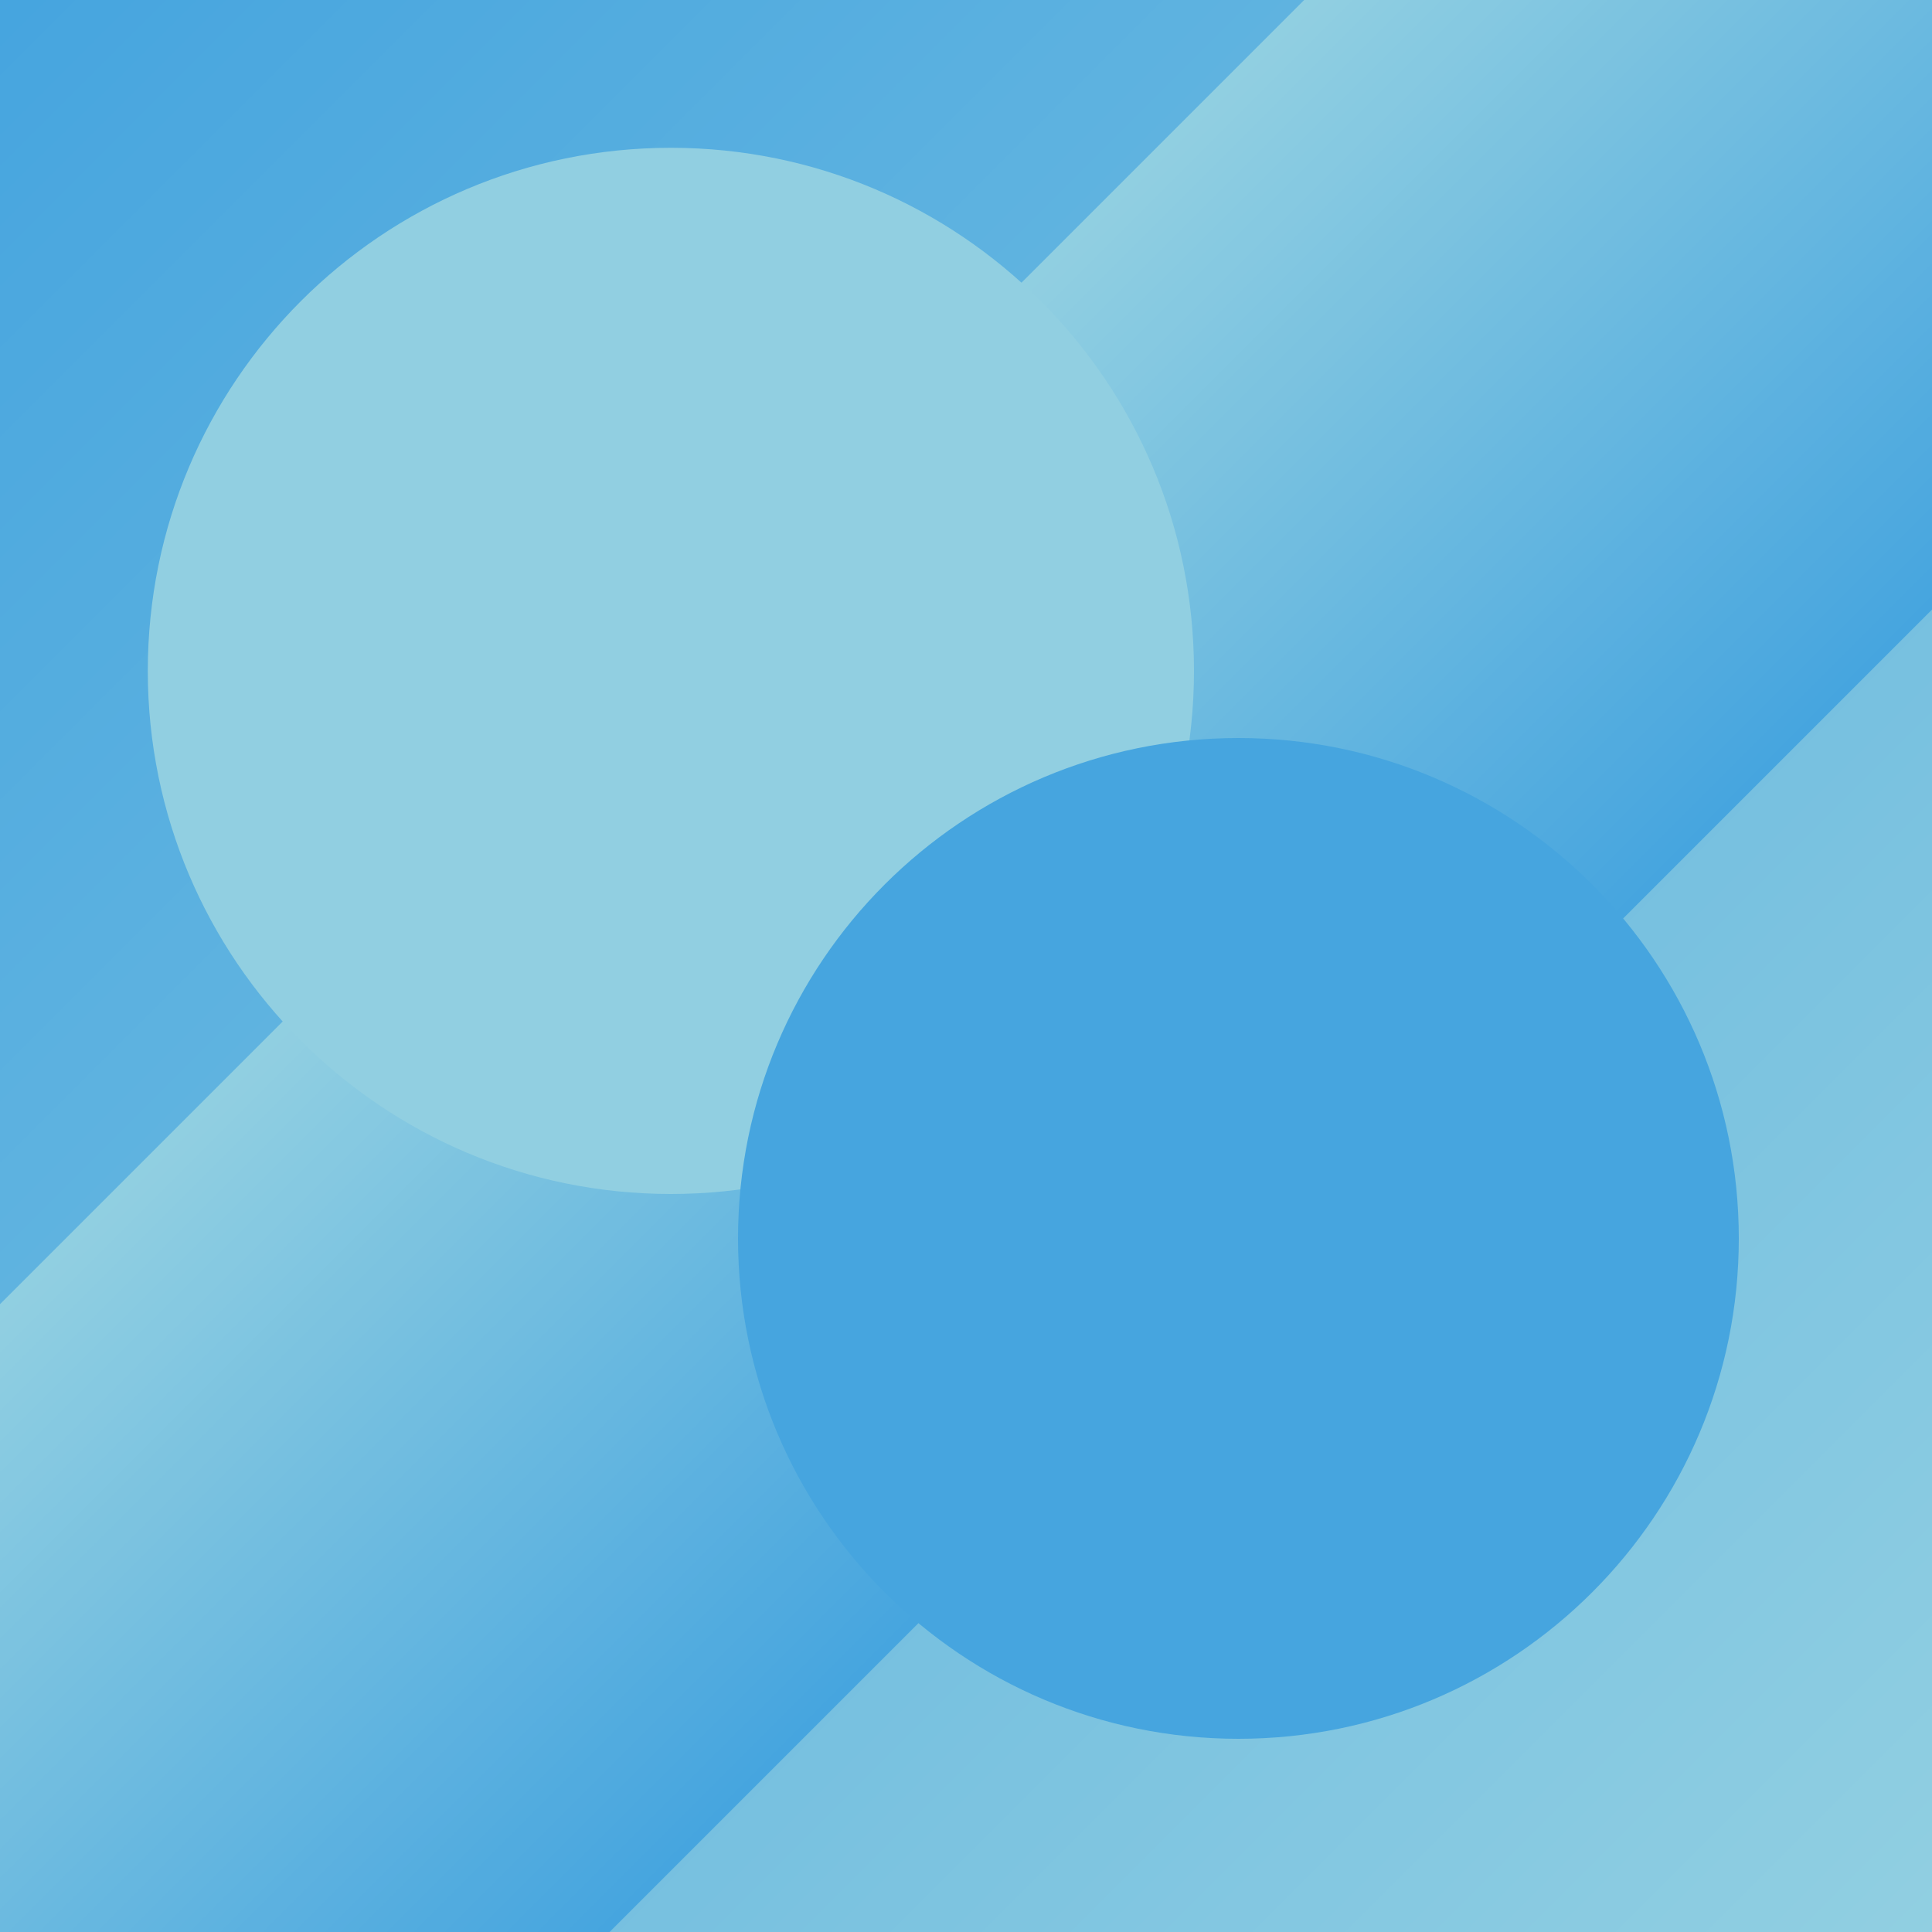
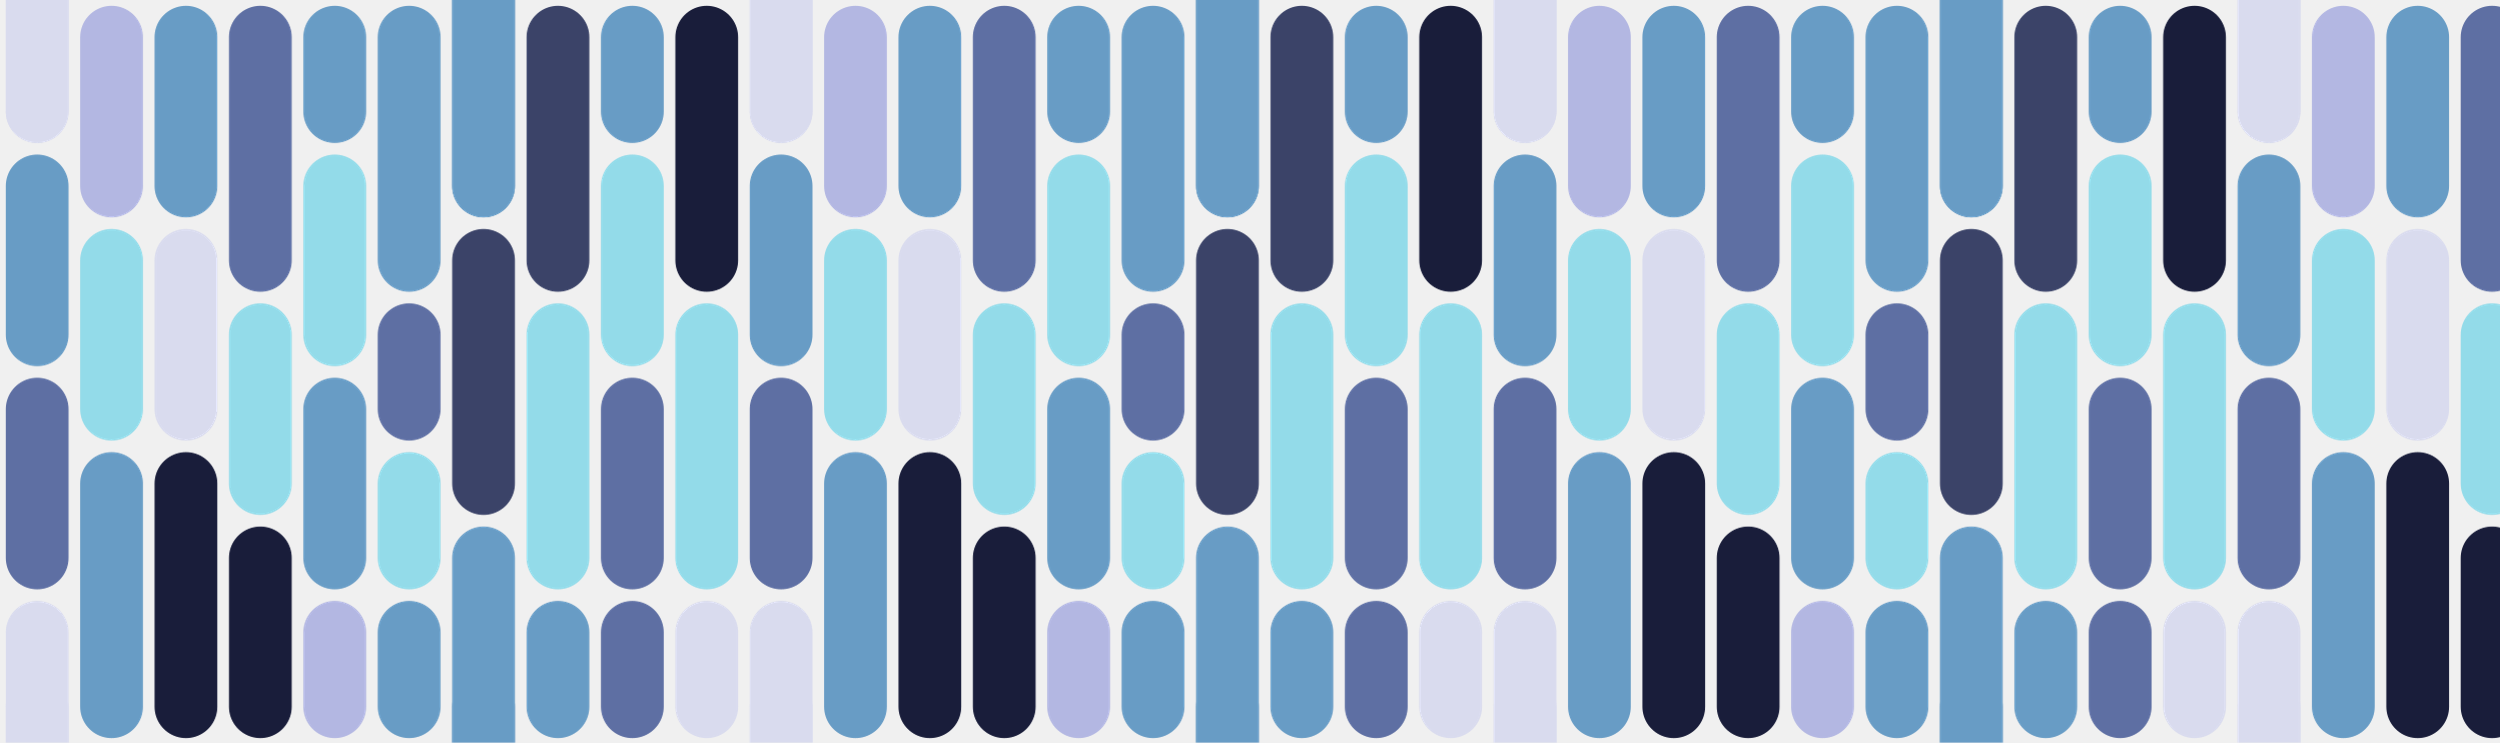
- <svg xmlns="http://www.w3.org/2000/svg" width="1000" zoomAndPan="magnify" viewBox="0 0 750 750" height="1000" preserveAspectRatio="xMidYMid meet" version="1.2">
+ <svg xmlns="http://www.w3.org/2000/svg" style="margin:auto;background:rgba(NaN, NaN, NaN, 0);display:block;z-index:1;position:relative" width="1084" height="322" preserveAspectRatio="xMidYMid" viewBox="0 0 1084 322">
  <defs>
-     <linearGradient x1="0" gradientTransform="matrix(0.75,0,0,0.75,0.00000265,0.00002)" y1="0" x2="1000" gradientUnits="userSpaceOnUse" y2="1000" id="3b56b77189">
-       <stop style="stop-color:#46a5df;stop-opacity:1;" offset="0" />
-       <stop style="stop-color:#46a5df;stop-opacity:1;" offset="0.008" />
-       <stop style="stop-color:#47a5df;stop-opacity:1;" offset="0.016" />
-       <stop style="stop-color:#48a6df;stop-opacity:1;" offset="0.023" />
-       <stop style="stop-color:#48a6df;stop-opacity:1;" offset="0.031" />
-       <stop style="stop-color:#49a6df;stop-opacity:1;" offset="0.039" />
-       <stop style="stop-color:#49a7df;stop-opacity:1;" offset="0.047" />
-       <stop style="stop-color:#4aa7df;stop-opacity:1;" offset="0.055" />
-       <stop style="stop-color:#4ba7df;stop-opacity:1;" offset="0.062" />
-       <stop style="stop-color:#4ba8df;stop-opacity:1;" offset="0.07" />
-       <stop style="stop-color:#4ca8df;stop-opacity:1;" offset="0.078" />
-       <stop style="stop-color:#4ca8df;stop-opacity:1;" offset="0.086" />
-       <stop style="stop-color:#4da9df;stop-opacity:1;" offset="0.094" />
-       <stop style="stop-color:#4da9df;stop-opacity:1;" offset="0.102" />
-       <stop style="stop-color:#4ea9df;stop-opacity:1;" offset="0.109" />
-       <stop style="stop-color:#4faadf;stop-opacity:1;" offset="0.117" />
-       <stop style="stop-color:#4faadf;stop-opacity:1;" offset="0.125" />
-       <stop style="stop-color:#50aadf;stop-opacity:1;" offset="0.133" />
-       <stop style="stop-color:#50abdf;stop-opacity:1;" offset="0.141" />
-       <stop style="stop-color:#51abdf;stop-opacity:1;" offset="0.148" />
-       <stop style="stop-color:#52abdf;stop-opacity:1;" offset="0.156" />
-       <stop style="stop-color:#52acdf;stop-opacity:1;" offset="0.164" />
-       <stop style="stop-color:#53acdf;stop-opacity:1;" offset="0.172" />
-       <stop style="stop-color:#53acdf;stop-opacity:1;" offset="0.18" />
-       <stop style="stop-color:#54addf;stop-opacity:1;" offset="0.188" />
-       <stop style="stop-color:#54addf;stop-opacity:1;" offset="0.195" />
-       <stop style="stop-color:#55addf;stop-opacity:1;" offset="0.203" />
-       <stop style="stop-color:#56aedf;stop-opacity:1;" offset="0.211" />
-       <stop style="stop-color:#56aee0;stop-opacity:1;" offset="0.219" />
-       <stop style="stop-color:#57aee0;stop-opacity:1;" offset="0.227" />
-       <stop style="stop-color:#57afe0;stop-opacity:1;" offset="0.234" />
-       <stop style="stop-color:#58afe0;stop-opacity:1;" offset="0.242" />
-       <stop style="stop-color:#59afe0;stop-opacity:1;" offset="0.25" />
-       <stop style="stop-color:#59b0e0;stop-opacity:1;" offset="0.258" />
-       <stop style="stop-color:#5ab0e0;stop-opacity:1;" offset="0.266" />
-       <stop style="stop-color:#5ab0e0;stop-opacity:1;" offset="0.273" />
-       <stop style="stop-color:#5bb1e0;stop-opacity:1;" offset="0.281" />
-       <stop style="stop-color:#5cb1e0;stop-opacity:1;" offset="0.289" />
-       <stop style="stop-color:#5cb1e0;stop-opacity:1;" offset="0.297" />
-       <stop style="stop-color:#5db2e0;stop-opacity:1;" offset="0.305" />
-       <stop style="stop-color:#5db2e0;stop-opacity:1;" offset="0.312" />
-       <stop style="stop-color:#5eb2e0;stop-opacity:1;" offset="0.32" />
-       <stop style="stop-color:#5eb3e0;stop-opacity:1;" offset="0.328" />
-       <stop style="stop-color:#5fb3e0;stop-opacity:1;" offset="0.336" />
-       <stop style="stop-color:#60b3e0;stop-opacity:1;" offset="0.344" />
-       <stop style="stop-color:#60b4e0;stop-opacity:1;" offset="0.352" />
-       <stop style="stop-color:#61b4e0;stop-opacity:1;" offset="0.359" />
-       <stop style="stop-color:#61b4e0;stop-opacity:1;" offset="0.367" />
-       <stop style="stop-color:#62b5e0;stop-opacity:1;" offset="0.375" />
-       <stop style="stop-color:#63b5e0;stop-opacity:1;" offset="0.383" />
-       <stop style="stop-color:#63b5e0;stop-opacity:1;" offset="0.391" />
-       <stop style="stop-color:#64b6e0;stop-opacity:1;" offset="0.398" />
-       <stop style="stop-color:#64b6e0;stop-opacity:1;" offset="0.406" />
-       <stop style="stop-color:#65b6e0;stop-opacity:1;" offset="0.414" />
-       <stop style="stop-color:#65b7e0;stop-opacity:1;" offset="0.422" />
-       <stop style="stop-color:#66b7e0;stop-opacity:1;" offset="0.43" />
-       <stop style="stop-color:#67b7e0;stop-opacity:1;" offset="0.438" />
-       <stop style="stop-color:#67b8e0;stop-opacity:1;" offset="0.445" />
-       <stop style="stop-color:#68b8e0;stop-opacity:1;" offset="0.453" />
-       <stop style="stop-color:#68b8e0;stop-opacity:1;" offset="0.461" />
-       <stop style="stop-color:#69b9e0;stop-opacity:1;" offset="0.469" />
-       <stop style="stop-color:#6ab9e0;stop-opacity:1;" offset="0.477" />
-       <stop style="stop-color:#6ab9e0;stop-opacity:1;" offset="0.484" />
-       <stop style="stop-color:#6bbae0;stop-opacity:1;" offset="0.492" />
-       <stop style="stop-color:#6bbae0;stop-opacity:1;" offset="0.5" />
-       <stop style="stop-color:#6cbae0;stop-opacity:1;" offset="0.508" />
-       <stop style="stop-color:#6cbbe0;stop-opacity:1;" offset="0.516" />
-       <stop style="stop-color:#6dbbe0;stop-opacity:1;" offset="0.523" />
-       <stop style="stop-color:#6ebbe0;stop-opacity:1;" offset="0.531" />
-       <stop style="stop-color:#6ebbe0;stop-opacity:1;" offset="0.539" />
-       <stop style="stop-color:#6fbce0;stop-opacity:1;" offset="0.547" />
-       <stop style="stop-color:#6fbce0;stop-opacity:1;" offset="0.555" />
-       <stop style="stop-color:#70bce0;stop-opacity:1;" offset="0.562" />
-       <stop style="stop-color:#71bde0;stop-opacity:1;" offset="0.57" />
-       <stop style="stop-color:#71bde0;stop-opacity:1;" offset="0.578" />
-       <stop style="stop-color:#72bde0;stop-opacity:1;" offset="0.586" />
-       <stop style="stop-color:#72bee0;stop-opacity:1;" offset="0.594" />
-       <stop style="stop-color:#73bee0;stop-opacity:1;" offset="0.602" />
-       <stop style="stop-color:#74bee0;stop-opacity:1;" offset="0.609" />
-       <stop style="stop-color:#74bfe0;stop-opacity:1;" offset="0.617" />
-       <stop style="stop-color:#75bfe0;stop-opacity:1;" offset="0.625" />
-       <stop style="stop-color:#75bfe0;stop-opacity:1;" offset="0.633" />
-       <stop style="stop-color:#76c0e0;stop-opacity:1;" offset="0.641" />
-       <stop style="stop-color:#76c0e0;stop-opacity:1;" offset="0.648" />
-       <stop style="stop-color:#77c0e0;stop-opacity:1;" offset="0.656" />
-       <stop style="stop-color:#78c1e0;stop-opacity:1;" offset="0.664" />
-       <stop style="stop-color:#78c1e0;stop-opacity:1;" offset="0.672" />
-       <stop style="stop-color:#79c1e0;stop-opacity:1;" offset="0.68" />
-       <stop style="stop-color:#79c2e0;stop-opacity:1;" offset="0.688" />
-       <stop style="stop-color:#7ac2e0;stop-opacity:1;" offset="0.695" />
-       <stop style="stop-color:#7bc2e0;stop-opacity:1;" offset="0.703" />
-       <stop style="stop-color:#7bc3e0;stop-opacity:1;" offset="0.711" />
-       <stop style="stop-color:#7cc3e0;stop-opacity:1;" offset="0.719" />
-       <stop style="stop-color:#7cc3e0;stop-opacity:1;" offset="0.727" />
-       <stop style="stop-color:#7dc4e0;stop-opacity:1;" offset="0.734" />
-       <stop style="stop-color:#7dc4e0;stop-opacity:1;" offset="0.742" />
-       <stop style="stop-color:#7ec4e0;stop-opacity:1;" offset="0.75" />
-       <stop style="stop-color:#7fc5e0;stop-opacity:1;" offset="0.758" />
-       <stop style="stop-color:#7fc5e0;stop-opacity:1;" offset="0.766" />
-       <stop style="stop-color:#80c5e0;stop-opacity:1;" offset="0.773" />
-       <stop style="stop-color:#80c6e1;stop-opacity:1;" offset="0.781" />
-       <stop style="stop-color:#81c6e1;stop-opacity:1;" offset="0.789" />
-       <stop style="stop-color:#82c6e1;stop-opacity:1;" offset="0.797" />
-       <stop style="stop-color:#82c7e1;stop-opacity:1;" offset="0.805" />
-       <stop style="stop-color:#83c7e1;stop-opacity:1;" offset="0.812" />
-       <stop style="stop-color:#83c7e1;stop-opacity:1;" offset="0.82" />
-       <stop style="stop-color:#84c8e1;stop-opacity:1;" offset="0.828" />
-       <stop style="stop-color:#84c8e1;stop-opacity:1;" offset="0.836" />
-       <stop style="stop-color:#85c8e1;stop-opacity:1;" offset="0.844" />
-       <stop style="stop-color:#86c9e1;stop-opacity:1;" offset="0.852" />
-       <stop style="stop-color:#86c9e1;stop-opacity:1;" offset="0.859" />
-       <stop style="stop-color:#87c9e1;stop-opacity:1;" offset="0.867" />
-       <stop style="stop-color:#87cae1;stop-opacity:1;" offset="0.875" />
-       <stop style="stop-color:#88cae1;stop-opacity:1;" offset="0.883" />
-       <stop style="stop-color:#89cae1;stop-opacity:1;" offset="0.891" />
-       <stop style="stop-color:#89cbe1;stop-opacity:1;" offset="0.898" />
-       <stop style="stop-color:#8acbe1;stop-opacity:1;" offset="0.906" />
-       <stop style="stop-color:#8acbe1;stop-opacity:1;" offset="0.914" />
-       <stop style="stop-color:#8bcce1;stop-opacity:1;" offset="0.922" />
-       <stop style="stop-color:#8ccce1;stop-opacity:1;" offset="0.93" />
-       <stop style="stop-color:#8ccce1;stop-opacity:1;" offset="0.938" />
-       <stop style="stop-color:#8dcde1;stop-opacity:1;" offset="0.945" />
-       <stop style="stop-color:#8dcde1;stop-opacity:1;" offset="0.953" />
-       <stop style="stop-color:#8ecde1;stop-opacity:1;" offset="0.961" />
-       <stop style="stop-color:#8ecee1;stop-opacity:1;" offset="0.969" />
-       <stop style="stop-color:#8fcee1;stop-opacity:1;" offset="0.977" />
-       <stop style="stop-color:#90cee1;stop-opacity:1;" offset="0.984" />
-       <stop style="stop-color:#90cfe1;stop-opacity:1;" offset="0.992" />
-       <stop style="stop-color:#91cfe1;stop-opacity:1;" offset="1" />
-     </linearGradient>
-     <clipPath id="4d47ec1991">
-       <path d="M 925.391 61.25 L 76.32 910.32 L -163.859 670.141 L 685.211 -178.93 Z M 925.391 61.25 " />
-     </clipPath>
-     <clipPath id="fa72ae696e">
-       <path d="M 900.465 86.176 L 101.684 884.957 C 87.918 898.723 65.598 898.723 51.832 884.957 L -138.496 694.629 C -152.262 680.863 -152.262 658.543 -138.496 644.777 L 660.285 -154.004 C 674.051 -167.77 696.371 -167.77 710.137 -154.004 L 900.465 36.324 C 914.23 50.09 914.23 72.41 900.465 86.176 Z M 900.465 86.176 " />
-     </clipPath>
-     <clipPath id="db57c6bd04">
-       <path d="M 925.391 61.25 L 76.32 910.32 L -163.859 670.141 L 685.211 -178.93 Z M 925.391 61.25 " />
-     </clipPath>
-     <clipPath id="f4758adf46">
-       <path d="M 925.391 61.25 L 76.758 909.883 L -163.418 669.703 L 685.211 -178.93 Z M 925.391 61.25 " />
-     </clipPath>
-     <linearGradient x1="452.266" gradientTransform="matrix(-0.938199,0.938199,-0.938199,-0.938199,925.3907,61.25032)" y1="-273.587" x2="452.266" gradientUnits="userSpaceOnUse" y2="525.816" id="f017ce76fe">
-       <stop style="stop-color:#46a5df;stop-opacity:1;" offset="0" />
-       <stop style="stop-color:#46a5df;stop-opacity:1;" offset="0.25" />
-       <stop style="stop-color:#46a5df;stop-opacity:1;" offset="0.312" />
-       <stop style="stop-color:#46a5df;stop-opacity:1;" offset="0.344" />
-       <stop style="stop-color:#47a6df;stop-opacity:1;" offset="0.348" />
-       <stop style="stop-color:#48a6df;stop-opacity:1;" offset="0.352" />
-       <stop style="stop-color:#49a7df;stop-opacity:1;" offset="0.355" />
-       <stop style="stop-color:#4aa7df;stop-opacity:1;" offset="0.359" />
-       <stop style="stop-color:#4ba8df;stop-opacity:1;" offset="0.363" />
-       <stop style="stop-color:#4ca8df;stop-opacity:1;" offset="0.367" />
-       <stop style="stop-color:#4da9df;stop-opacity:1;" offset="0.371" />
-       <stop style="stop-color:#4ea9df;stop-opacity:1;" offset="0.375" />
-       <stop style="stop-color:#4faadf;stop-opacity:1;" offset="0.379" />
-       <stop style="stop-color:#50aadf;stop-opacity:1;" offset="0.383" />
-       <stop style="stop-color:#51abdf;stop-opacity:1;" offset="0.387" />
-       <stop style="stop-color:#51abdf;stop-opacity:1;" offset="0.391" />
-       <stop style="stop-color:#52acdf;stop-opacity:1;" offset="0.395" />
-       <stop style="stop-color:#53acdf;stop-opacity:1;" offset="0.398" />
-       <stop style="stop-color:#54addf;stop-opacity:1;" offset="0.402" />
-       <stop style="stop-color:#55addf;stop-opacity:1;" offset="0.406" />
-       <stop style="stop-color:#56aedf;stop-opacity:1;" offset="0.41" />
-       <stop style="stop-color:#57aee0;stop-opacity:1;" offset="0.414" />
-       <stop style="stop-color:#58afe0;stop-opacity:1;" offset="0.418" />
-       <stop style="stop-color:#59afe0;stop-opacity:1;" offset="0.422" />
-       <stop style="stop-color:#5ab0e0;stop-opacity:1;" offset="0.426" />
-       <stop style="stop-color:#5bb0e0;stop-opacity:1;" offset="0.43" />
-       <stop style="stop-color:#5cb1e0;stop-opacity:1;" offset="0.434" />
-       <stop style="stop-color:#5cb1e0;stop-opacity:1;" offset="0.438" />
-       <stop style="stop-color:#5db2e0;stop-opacity:1;" offset="0.441" />
-       <stop style="stop-color:#5eb3e0;stop-opacity:1;" offset="0.445" />
-       <stop style="stop-color:#5fb3e0;stop-opacity:1;" offset="0.449" />
-       <stop style="stop-color:#60b4e0;stop-opacity:1;" offset="0.453" />
-       <stop style="stop-color:#61b4e0;stop-opacity:1;" offset="0.457" />
-       <stop style="stop-color:#62b5e0;stop-opacity:1;" offset="0.461" />
-       <stop style="stop-color:#63b5e0;stop-opacity:1;" offset="0.465" />
-       <stop style="stop-color:#64b6e0;stop-opacity:1;" offset="0.469" />
-       <stop style="stop-color:#65b6e0;stop-opacity:1;" offset="0.473" />
-       <stop style="stop-color:#66b7e0;stop-opacity:1;" offset="0.477" />
-       <stop style="stop-color:#66b7e0;stop-opacity:1;" offset="0.48" />
-       <stop style="stop-color:#67b8e0;stop-opacity:1;" offset="0.484" />
-       <stop style="stop-color:#68b8e0;stop-opacity:1;" offset="0.488" />
-       <stop style="stop-color:#69b9e0;stop-opacity:1;" offset="0.492" />
-       <stop style="stop-color:#6ab9e0;stop-opacity:1;" offset="0.496" />
-       <stop style="stop-color:#6bbae0;stop-opacity:1;" offset="0.5" />
-       <stop style="stop-color:#6cbae0;stop-opacity:1;" offset="0.504" />
-       <stop style="stop-color:#6dbbe0;stop-opacity:1;" offset="0.508" />
-       <stop style="stop-color:#6ebbe0;stop-opacity:1;" offset="0.512" />
-       <stop style="stop-color:#6fbce0;stop-opacity:1;" offset="0.516" />
-       <stop style="stop-color:#70bce0;stop-opacity:1;" offset="0.52" />
-       <stop style="stop-color:#71bde0;stop-opacity:1;" offset="0.523" />
-       <stop style="stop-color:#71bde0;stop-opacity:1;" offset="0.527" />
-       <stop style="stop-color:#72bee0;stop-opacity:1;" offset="0.531" />
-       <stop style="stop-color:#73bee0;stop-opacity:1;" offset="0.535" />
-       <stop style="stop-color:#74bfe0;stop-opacity:1;" offset="0.539" />
-       <stop style="stop-color:#75bfe0;stop-opacity:1;" offset="0.543" />
-       <stop style="stop-color:#76c0e0;stop-opacity:1;" offset="0.547" />
-       <stop style="stop-color:#77c0e0;stop-opacity:1;" offset="0.551" />
-       <stop style="stop-color:#78c1e0;stop-opacity:1;" offset="0.555" />
-       <stop style="stop-color:#79c1e0;stop-opacity:1;" offset="0.559" />
-       <stop style="stop-color:#7ac2e0;stop-opacity:1;" offset="0.562" />
-       <stop style="stop-color:#7bc2e0;stop-opacity:1;" offset="0.566" />
-       <stop style="stop-color:#7cc3e0;stop-opacity:1;" offset="0.57" />
-       <stop style="stop-color:#7cc3e0;stop-opacity:1;" offset="0.574" />
-       <stop style="stop-color:#7dc4e0;stop-opacity:1;" offset="0.578" />
-       <stop style="stop-color:#7ec4e0;stop-opacity:1;" offset="0.582" />
-       <stop style="stop-color:#7fc5e0;stop-opacity:1;" offset="0.586" />
-       <stop style="stop-color:#80c6e1;stop-opacity:1;" offset="0.59" />
-       <stop style="stop-color:#81c6e1;stop-opacity:1;" offset="0.594" />
-       <stop style="stop-color:#82c7e1;stop-opacity:1;" offset="0.598" />
-       <stop style="stop-color:#83c7e1;stop-opacity:1;" offset="0.602" />
-       <stop style="stop-color:#84c8e1;stop-opacity:1;" offset="0.605" />
-       <stop style="stop-color:#85c8e1;stop-opacity:1;" offset="0.609" />
-       <stop style="stop-color:#86c9e1;stop-opacity:1;" offset="0.613" />
-       <stop style="stop-color:#86c9e1;stop-opacity:1;" offset="0.617" />
-       <stop style="stop-color:#87cae1;stop-opacity:1;" offset="0.621" />
-       <stop style="stop-color:#88cae1;stop-opacity:1;" offset="0.625" />
-       <stop style="stop-color:#89cbe1;stop-opacity:1;" offset="0.629" />
-       <stop style="stop-color:#8acbe1;stop-opacity:1;" offset="0.633" />
-       <stop style="stop-color:#8bcce1;stop-opacity:1;" offset="0.637" />
-       <stop style="stop-color:#8ccce1;stop-opacity:1;" offset="0.641" />
-       <stop style="stop-color:#8dcde1;stop-opacity:1;" offset="0.645" />
-       <stop style="stop-color:#8ecde1;stop-opacity:1;" offset="0.648" />
-       <stop style="stop-color:#8fcee1;stop-opacity:1;" offset="0.652" />
-       <stop style="stop-color:#90cee1;stop-opacity:1;" offset="0.656" />
-       <stop style="stop-color:#90cfe1;stop-opacity:1;" offset="0.66" />
-       <stop style="stop-color:#91cfe1;stop-opacity:1;" offset="0.664" />
-       <stop style="stop-color:#91cfe1;stop-opacity:1;" offset="0.672" />
-       <stop style="stop-color:#91cfe1;stop-opacity:1;" offset="0.688" />
-       <stop style="stop-color:#91cfe1;stop-opacity:1;" offset="0.75" />
-       <stop style="stop-color:#91cfe1;stop-opacity:1;" offset="1" />
-     </linearGradient>
-     <clipPath id="7931dd25c8">
-       <path d="M 57.375 57.375 L 463.5 57.375 L 463.5 463.5 L 57.375 463.5 Z M 57.375 57.375 " />
-     </clipPath>
-     <clipPath id="90ce1696d5">
-       <path d="M 260.438 57.375 C 148.289 57.375 57.375 148.289 57.375 260.438 C 57.375 372.586 148.289 463.5 260.438 463.5 C 372.586 463.5 463.5 372.586 463.5 260.438 C 463.5 148.289 372.586 57.375 260.438 57.375 Z M 260.438 57.375 " />
-     </clipPath>
-     <clipPath id="4d19edd600">
-       <path d="M 286.5 286.5 L 675 286.5 L 675 675 L 286.5 675 Z M 286.5 286.5 " />
-     </clipPath>
-     <clipPath id="8032e1e65d">
-       <path d="M 480.75 286.5 C 373.469 286.5 286.5 373.469 286.5 480.75 C 286.5 588.031 373.469 675 480.75 675 C 588.031 675 675 588.031 675 480.75 C 675 373.469 588.031 286.5 480.75 286.5 Z M 480.75 286.5 " />
-     </clipPath>
-   </defs>
-   <g id="660f93973a">
-     <rect x="0" width="750" y="0" height="750" style="fill:#ffffff;fill-opacity:1;stroke:none;" />
-     <rect x="0" width="750" y="0" height="750" style="fill:url(#3b56b77189);stroke:none;" />
-     <g clip-rule="nonzero" clip-path="url(#4d47ec1991)">
-       <g clip-rule="nonzero" clip-path="url(#fa72ae696e)">
-         <g clip-rule="nonzero" clip-path="url(#db57c6bd04)">
-           <g clip-rule="nonzero" clip-path="url(#f4758adf46)">
-             <path style=" stroke:none;fill-rule:nonzero;fill:url(#f017ce76fe);" d="M 1125 375 L 375 -375 L -375 375 L 375 1125 Z M 1125 375 " />
-           </g>
+     <pattern id="pid-0.32277503320149736" x="0" y="0" width="322.56" height="322.56" patternUnits="userSpaceOnUse">
+       <g transform="scale(1.26)">
+         <g>
+           <line x1="12.8" y1="-268.8" x2="12.8" y2="-217.6" stroke="#d9dbee" stroke-width="21.6" stroke-linecap="round" />
+           <line x1="12.8" y1="-12.8" x2="12.8" y2="38.4" stroke="#d9dbee" stroke-width="21.6" stroke-linecap="round" />
+           <line x1="12.8" y1="243.2" x2="12.8" y2="294.4" stroke="#d9dbee" stroke-width="21.6" stroke-linecap="round" />
+           <line x1="12.8" y1="-192" x2="12.8" y2="-140.8" stroke="#689cc5" stroke-width="21.6" stroke-linecap="round" />
+           <line x1="12.8" y1="64" x2="12.8" y2="115.2" stroke="#689cc5" stroke-width="21.6" stroke-linecap="round" />
+           <line x1="12.8" y1="320" x2="12.8" y2="371.2" stroke="#689cc5" stroke-width="21.6" stroke-linecap="round" />
+           <line x1="12.8" y1="-115.2" x2="12.8" y2="-64" stroke="#5e6fa3" stroke-width="21.6" stroke-linecap="round" />
+           <line x1="12.8" y1="140.8" x2="12.8" y2="192" stroke="#5e6fa3" stroke-width="21.6" stroke-linecap="round" />
+           <line x1="12.8" y1="396.8" x2="12.8" y2="448" stroke="#5e6fa3" stroke-width="21.6" stroke-linecap="round" />
+           <line x1="12.8" y1="-38.4" x2="12.8" y2="38.4" stroke="#d9dbee" stroke-width="21.6" stroke-linecap="round" />
+           <line x1="12.8" y1="217.6" x2="12.8" y2="294.4" stroke="#d9dbee" stroke-width="21.6" stroke-linecap="round" />
+           <line x1="12.8" y1="473.6" x2="12.8" y2="550.4" stroke="#d9dbee" stroke-width="21.6" stroke-linecap="round" />
+           <animateTransform attributeName="transform" type="translate" repeatCount="indefinite" dur="50s" keyTimes="0;1" values="0 0;0 256" />
+         </g>
+         <g>
+           <line x1="38.4" y1="-243.2" x2="38.4" y2="-192" stroke="#b3b7e2" stroke-width="21.6" stroke-linecap="round" />
+           <line x1="38.4" y1="12.8" x2="38.4" y2="64" stroke="#b3b7e2" stroke-width="21.6" stroke-linecap="round" />
+           <line x1="38.4" y1="268.8" x2="38.4" y2="320" stroke="#b3b7e2" stroke-width="21.6" stroke-linecap="round" />
+           <line x1="38.4" y1="-166.4" x2="38.4" y2="-115.2" stroke="#93dbe9" stroke-width="21.6" stroke-linecap="round" />
+           <line x1="38.4" y1="89.6" x2="38.4" y2="140.8" stroke="#93dbe9" stroke-width="21.6" stroke-linecap="round" />
+           <line x1="38.4" y1="345.6" x2="38.4" y2="396.8" stroke="#93dbe9" stroke-width="21.6" stroke-linecap="round" />
+           <line x1="38.4" y1="-89.6" x2="38.4" y2="-12.8" stroke="#689cc5" stroke-width="21.6" stroke-linecap="round" />
+           <line x1="38.4" y1="166.4" x2="38.4" y2="243.2" stroke="#689cc5" stroke-width="21.6" stroke-linecap="round" />
+           <line x1="38.4" y1="422.4" x2="38.4" y2="499.2" stroke="#689cc5" stroke-width="21.6" stroke-linecap="round" />
+           <animateTransform attributeName="transform" type="translate" repeatCount="indefinite" dur="16.667s" keyTimes="0;1" values="0 0;0 -256" />
+         </g>
+         <g>
+           <line x1="64" y1="-243.2" x2="64" y2="-192" stroke="#689cc5" stroke-width="21.6" stroke-linecap="round" />
+           <line x1="64" y1="12.8" x2="64" y2="64" stroke="#689cc5" stroke-width="21.6" stroke-linecap="round" />
+           <line x1="64" y1="268.8" x2="64" y2="320" stroke="#689cc5" stroke-width="21.6" stroke-linecap="round" />
+           <line x1="64" y1="-166.4" x2="64" y2="-115.2" stroke="#d9dbee" stroke-width="21.6" stroke-linecap="round" />
+           <line x1="64" y1="89.6" x2="64" y2="140.8" stroke="#d9dbee" stroke-width="21.6" stroke-linecap="round" />
+           <line x1="64" y1="345.6" x2="64" y2="396.8" stroke="#d9dbee" stroke-width="21.6" stroke-linecap="round" />
+           <line x1="64" y1="-89.6" x2="64" y2="-12.8" stroke="#191d3a" stroke-width="21.6" stroke-linecap="round" />
+           <line x1="64" y1="166.4" x2="64" y2="243.2" stroke="#191d3a" stroke-width="21.6" stroke-linecap="round" />
+           <line x1="64" y1="422.4" x2="64" y2="499.2" stroke="#191d3a" stroke-width="21.6" stroke-linecap="round" />
+           <animateTransform attributeName="transform" type="translate" repeatCount="indefinite" dur="25s" keyTimes="0;1" values="0 0;0 -256" />
+         </g>
+         <g>
+           <line x1="89.6" y1="-243.2" x2="89.6" y2="-166.4" stroke="#5e6fa3" stroke-width="21.6" stroke-linecap="round" />
+           <line x1="89.6" y1="12.8" x2="89.6" y2="89.6" stroke="#5e6fa3" stroke-width="21.6" stroke-linecap="round" />
+           <line x1="89.6" y1="268.8" x2="89.6" y2="345.6" stroke="#5e6fa3" stroke-width="21.6" stroke-linecap="round" />
+           <line x1="89.6" y1="-140.8" x2="89.6" y2="-89.6" stroke="#93dbe9" stroke-width="21.6" stroke-linecap="round" />
+           <line x1="89.6" y1="115.2" x2="89.6" y2="166.4" stroke="#93dbe9" stroke-width="21.6" stroke-linecap="round" />
+           <line x1="89.6" y1="371.2" x2="89.6" y2="422.4" stroke="#93dbe9" stroke-width="21.6" stroke-linecap="round" />
+           <line x1="89.6" y1="-64" x2="89.6" y2="-12.8" stroke="#191d3a" stroke-width="21.6" stroke-linecap="round" />
+           <line x1="89.6" y1="192" x2="89.6" y2="243.2" stroke="#191d3a" stroke-width="21.6" stroke-linecap="round" />
+           <line x1="89.6" y1="448" x2="89.6" y2="499.2" stroke="#191d3a" stroke-width="21.6" stroke-linecap="round" />
+           <animateTransform attributeName="transform" type="translate" repeatCount="indefinite" dur="16.667s" keyTimes="0;1" values="0 0;0 -256" />
+         </g>
+         <g>
+           <line x1="115.2" y1="-243.2" x2="115.2" y2="-217.6" stroke="#689cc5" stroke-width="21.6" stroke-linecap="round" />
+           <line x1="115.2" y1="12.8" x2="115.2" y2="38.4" stroke="#689cc5" stroke-width="21.6" stroke-linecap="round" />
+           <line x1="115.2" y1="268.8" x2="115.2" y2="294.4" stroke="#689cc5" stroke-width="21.6" stroke-linecap="round" />
+           <line x1="115.2" y1="-192" x2="115.2" y2="-140.8" stroke="#93dbe9" stroke-width="21.6" stroke-linecap="round" />
+           <line x1="115.2" y1="64" x2="115.2" y2="115.2" stroke="#93dbe9" stroke-width="21.6" stroke-linecap="round" />
+           <line x1="115.2" y1="320" x2="115.2" y2="371.2" stroke="#93dbe9" stroke-width="21.6" stroke-linecap="round" />
+           <line x1="115.2" y1="-115.2" x2="115.2" y2="-64" stroke="#689cc5" stroke-width="21.6" stroke-linecap="round" />
+           <line x1="115.2" y1="140.8" x2="115.2" y2="192" stroke="#689cc5" stroke-width="21.6" stroke-linecap="round" />
+           <line x1="115.2" y1="396.8" x2="115.2" y2="448" stroke="#689cc5" stroke-width="21.6" stroke-linecap="round" />
+           <line x1="115.2" y1="-38.4" x2="115.2" y2="-12.8" stroke="#b3b7e2" stroke-width="21.6" stroke-linecap="round" />
+           <line x1="115.2" y1="217.6" x2="115.2" y2="243.2" stroke="#b3b7e2" stroke-width="21.6" stroke-linecap="round" />
+           <line x1="115.2" y1="473.6" x2="115.2" y2="499.2" stroke="#b3b7e2" stroke-width="21.6" stroke-linecap="round" />
+           <animateTransform attributeName="transform" type="translate" repeatCount="indefinite" dur="25s" keyTimes="0;1" values="0 0;0 256" />
+         </g>
+         <g>
+           <line x1="140.8" y1="-243.2" x2="140.8" y2="-166.4" stroke="#689cc5" stroke-width="21.6" stroke-linecap="round" />
+           <line x1="140.8" y1="12.8" x2="140.8" y2="89.6" stroke="#689cc5" stroke-width="21.6" stroke-linecap="round" />
+           <line x1="140.8" y1="268.8" x2="140.8" y2="345.6" stroke="#689cc5" stroke-width="21.6" stroke-linecap="round" />
+           <line x1="140.8" y1="-140.8" x2="140.8" y2="-115.2" stroke="#5e6fa3" stroke-width="21.6" stroke-linecap="round" />
+           <line x1="140.8" y1="115.2" x2="140.8" y2="140.8" stroke="#5e6fa3" stroke-width="21.6" stroke-linecap="round" />
+           <line x1="140.8" y1="371.2" x2="140.8" y2="396.8" stroke="#5e6fa3" stroke-width="21.6" stroke-linecap="round" />
+           <line x1="140.8" y1="-89.6" x2="140.8" y2="-64" stroke="#93dbe9" stroke-width="21.6" stroke-linecap="round" />
+           <line x1="140.8" y1="166.4" x2="140.8" y2="192" stroke="#93dbe9" stroke-width="21.6" stroke-linecap="round" />
+           <line x1="140.8" y1="422.4" x2="140.8" y2="448" stroke="#93dbe9" stroke-width="21.6" stroke-linecap="round" />
+           <line x1="140.8" y1="-38.4" x2="140.8" y2="-12.8" stroke="#689cc5" stroke-width="21.6" stroke-linecap="round" />
+           <line x1="140.8" y1="217.6" x2="140.8" y2="243.2" stroke="#689cc5" stroke-width="21.6" stroke-linecap="round" />
+           <line x1="140.8" y1="473.6" x2="140.8" y2="499.2" stroke="#689cc5" stroke-width="21.6" stroke-linecap="round" />
+           <animateTransform attributeName="transform" type="translate" repeatCount="indefinite" dur="50s" keyTimes="0;1" values="0 0;0 256" />
+         </g>
+         <g>
+           <line x1="166.4" y1="-268.8" x2="166.4" y2="-192" stroke="#689cc5" stroke-width="21.6" stroke-linecap="round" />
+           <line x1="166.4" y1="-12.8" x2="166.4" y2="64" stroke="#689cc5" stroke-width="21.6" stroke-linecap="round" />
+           <line x1="166.4" y1="243.2" x2="166.4" y2="320" stroke="#689cc5" stroke-width="21.6" stroke-linecap="round" />
+           <line x1="166.4" y1="-166.4" x2="166.4" y2="-89.6" stroke="#3b4368" stroke-width="21.6" stroke-linecap="round" />
+           <line x1="166.4" y1="89.6" x2="166.4" y2="166.4" stroke="#3b4368" stroke-width="21.6" stroke-linecap="round" />
+           <line x1="166.4" y1="345.6" x2="166.4" y2="422.4" stroke="#3b4368" stroke-width="21.6" stroke-linecap="round" />
+           <line x1="166.4" y1="-64" x2="166.4" y2="64" stroke="#689cc5" stroke-width="21.6" stroke-linecap="round" />
+           <line x1="166.4" y1="192" x2="166.4" y2="320" stroke="#689cc5" stroke-width="21.6" stroke-linecap="round" />
+           <line x1="166.4" y1="448" x2="166.4" y2="576" stroke="#689cc5" stroke-width="21.6" stroke-linecap="round" />
+           <animateTransform attributeName="transform" type="translate" repeatCount="indefinite" dur="50s" keyTimes="0;1" values="0 0;0 -256" />
+         </g>
+         <g>
+           <line x1="192" y1="-243.2" x2="192" y2="-166.4" stroke="#3b4368" stroke-width="21.6" stroke-linecap="round" />
+           <line x1="192" y1="12.8" x2="192" y2="89.6" stroke="#3b4368" stroke-width="21.6" stroke-linecap="round" />
+           <line x1="192" y1="268.8" x2="192" y2="345.6" stroke="#3b4368" stroke-width="21.6" stroke-linecap="round" />
+           <line x1="192" y1="-140.8" x2="192" y2="-64" stroke="#93dbe9" stroke-width="21.6" stroke-linecap="round" />
+           <line x1="192" y1="115.2" x2="192" y2="192" stroke="#93dbe9" stroke-width="21.6" stroke-linecap="round" />
+           <line x1="192" y1="371.2" x2="192" y2="448" stroke="#93dbe9" stroke-width="21.6" stroke-linecap="round" />
+           <line x1="192" y1="-38.4" x2="192" y2="-12.8" stroke="#689cc5" stroke-width="21.6" stroke-linecap="round" />
+           <line x1="192" y1="217.6" x2="192" y2="243.2" stroke="#689cc5" stroke-width="21.6" stroke-linecap="round" />
+           <line x1="192" y1="473.6" x2="192" y2="499.2" stroke="#689cc5" stroke-width="21.6" stroke-linecap="round" />
+           <animateTransform attributeName="transform" type="translate" repeatCount="indefinite" dur="16.667s" keyTimes="0;1" values="0 0;0 -256" />
+         </g>
+         <g>
+           <line x1="217.6" y1="-243.2" x2="217.6" y2="-217.6" stroke="#689cc5" stroke-width="21.6" stroke-linecap="round" />
+           <line x1="217.6" y1="12.8" x2="217.6" y2="38.4" stroke="#689cc5" stroke-width="21.6" stroke-linecap="round" />
+           <line x1="217.6" y1="268.8" x2="217.6" y2="294.4" stroke="#689cc5" stroke-width="21.6" stroke-linecap="round" />
+           <line x1="217.6" y1="-192" x2="217.6" y2="-140.8" stroke="#93dbe9" stroke-width="21.6" stroke-linecap="round" />
+           <line x1="217.6" y1="64" x2="217.6" y2="115.2" stroke="#93dbe9" stroke-width="21.6" stroke-linecap="round" />
+           <line x1="217.6" y1="320" x2="217.6" y2="371.2" stroke="#93dbe9" stroke-width="21.6" stroke-linecap="round" />
+           <line x1="217.6" y1="-115.2" x2="217.6" y2="-64" stroke="#5e6fa3" stroke-width="21.6" stroke-linecap="round" />
+           <line x1="217.6" y1="140.8" x2="217.6" y2="192" stroke="#5e6fa3" stroke-width="21.6" stroke-linecap="round" />
+           <line x1="217.6" y1="396.8" x2="217.6" y2="448" stroke="#5e6fa3" stroke-width="21.6" stroke-linecap="round" />
+           <line x1="217.6" y1="-38.4" x2="217.6" y2="-12.8" stroke="#5e6fa3" stroke-width="21.6" stroke-linecap="round" />
+           <line x1="217.6" y1="217.6" x2="217.6" y2="243.2" stroke="#5e6fa3" stroke-width="21.6" stroke-linecap="round" />
+           <line x1="217.6" y1="473.6" x2="217.6" y2="499.2" stroke="#5e6fa3" stroke-width="21.6" stroke-linecap="round" />
+           <animateTransform attributeName="transform" type="translate" repeatCount="indefinite" dur="50s" keyTimes="0;1" values="0 0;0 256" />
+         </g>
+         <g>
+           <line x1="243.2" y1="-243.2" x2="243.2" y2="-166.4" stroke="#191d3a" stroke-width="21.6" stroke-linecap="round" />
+           <line x1="243.2" y1="12.8" x2="243.2" y2="89.6" stroke="#191d3a" stroke-width="21.6" stroke-linecap="round" />
+           <line x1="243.2" y1="268.8" x2="243.2" y2="345.6" stroke="#191d3a" stroke-width="21.6" stroke-linecap="round" />
+           <line x1="243.2" y1="-140.8" x2="243.2" y2="-64" stroke="#93dbe9" stroke-width="21.6" stroke-linecap="round" />
+           <line x1="243.2" y1="115.2" x2="243.2" y2="192" stroke="#93dbe9" stroke-width="21.6" stroke-linecap="round" />
+           <line x1="243.2" y1="371.2" x2="243.2" y2="448" stroke="#93dbe9" stroke-width="21.6" stroke-linecap="round" />
+           <line x1="243.2" y1="-38.4" x2="243.2" y2="-12.8" stroke="#d9dbee" stroke-width="21.6" stroke-linecap="round" />
+           <line x1="243.2" y1="217.6" x2="243.2" y2="243.2" stroke="#d9dbee" stroke-width="21.6" stroke-linecap="round" />
+           <line x1="243.2" y1="473.6" x2="243.2" y2="499.2" stroke="#d9dbee" stroke-width="21.6" stroke-linecap="round" />
+           <animateTransform attributeName="transform" type="translate" repeatCount="indefinite" dur="25s" keyTimes="0;1" values="0 0;0 -256" />
        </g>
      </g>
-     </g>
-     <g clip-rule="nonzero" clip-path="url(#7931dd25c8)">
-       <g clip-rule="nonzero" clip-path="url(#90ce1696d5)">
-         <path style=" stroke:none;fill-rule:nonzero;fill:#91cfe1;fill-opacity:1;" d="M 57.375 57.375 L 463.5 57.375 L 463.5 463.5 L 57.375 463.5 Z M 57.375 57.375 " />
-       </g>
-     </g>
-     <g clip-rule="nonzero" clip-path="url(#4d19edd600)">
-       <g clip-rule="nonzero" clip-path="url(#8032e1e65d)">
-         <path style=" stroke:none;fill-rule:nonzero;fill:#46a5df;fill-opacity:1;" d="M 286.5 286.5 L 675 286.5 L 675 675 L 286.5 675 Z M 286.5 286.5 " />
-       </g>
-     </g>
-   </g>
+     </pattern>
+   </defs>
+   <rect x="0" y="0" width="1084" height="322" fill="url(#pid-0.32277503320149736)" />
</svg>
